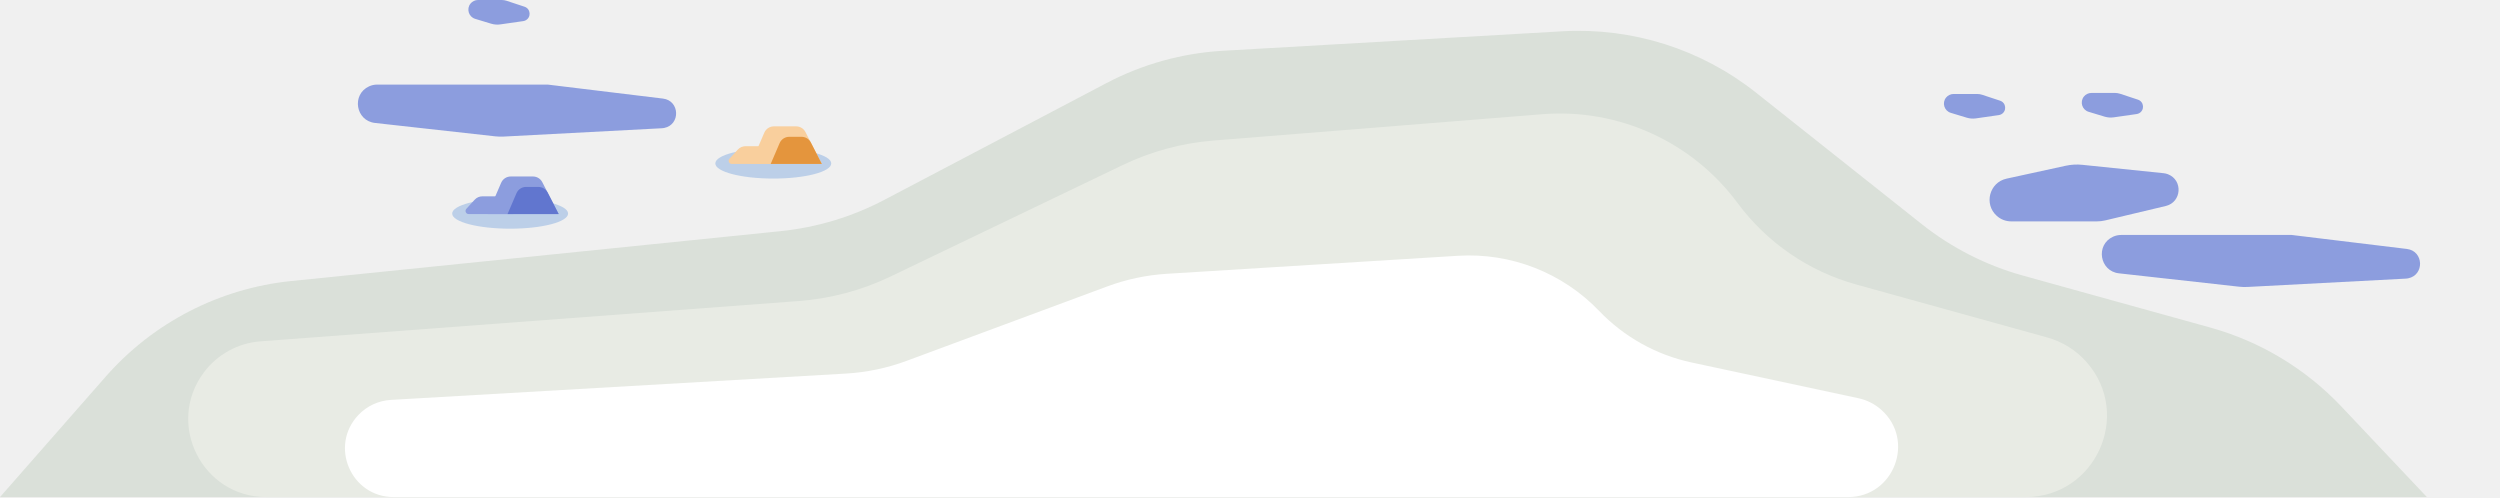
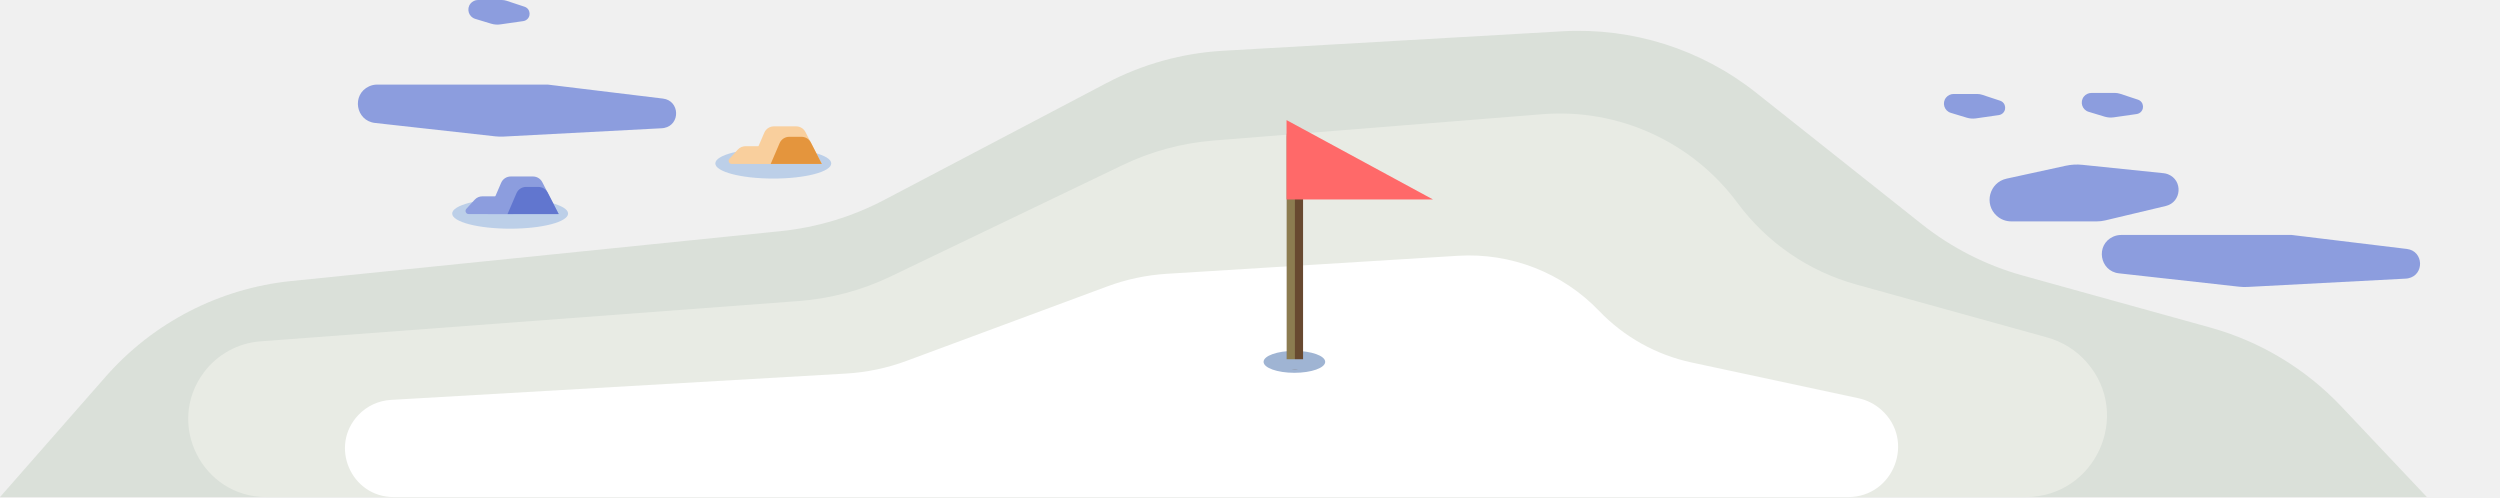
<svg xmlns="http://www.w3.org/2000/svg" width="2394" height="476" viewBox="0 0 2394 476" fill="none">
  <path d="M101.14 360.748C146.684 308.848 210.183 276.109 278.877 269.108L747.365 221.364C782.132 217.821 815.898 207.643 846.832 191.383L1059.59 79.549C1094.13 61.394 1132.16 50.843 1171.11 48.608L1496.04 29.965C1563 26.123 1629.03 47.034 1681.58 88.719L1840.3 214.637C1868.95 237.37 1901.88 254.121 1937.13 263.897L2116.49 313.642C2164.49 326.955 2207.94 353.132 2242.15 389.344L2324 476H0L101.14 360.748Z" fill="#DAE0D9" />
  <path d="M194.981 356.95C207.897 339.474 227.786 328.491 249.457 326.868L764.796 288.281C795.401 285.99 825.307 277.996 852.974 264.712L1075.11 158.055C1102.39 144.955 1131.86 136.999 1162.02 134.583L1476.9 109.375C1549.73 103.544 1620.42 135.688 1663.9 194.408V194.408C1691.99 232.344 1731.95 259.801 1777.44 272.417L1960.51 323.191C1975.17 327.257 1988.31 335.53 1998.32 346.989V346.989C2042.28 397.32 2006.54 476 1939.71 476H255.032C193.743 476 158.555 406.24 194.981 356.95V356.95Z" fill="#E8EBE4" />
  <path d="M343.333 397.243C351.474 388.732 362.537 383.622 374.295 382.942L810.084 357.731C829.917 356.583 849.469 352.487 868.095 345.578L1060.29 274.28C1078.66 267.464 1097.94 263.385 1117.5 262.175L1396.14 244.94C1446.79 241.807 1496.25 261.13 1531.36 297.768V297.768C1555.24 322.682 1586.04 339.865 1619.78 347.095L1779.73 381.37C1787.77 383.094 1795.24 386.865 1801.4 392.317V392.317C1834.4 421.505 1813.75 476 1769.7 476H376.985C335.994 476 314.999 426.865 343.333 397.243V397.243Z" fill="white" />
  <ellipse cx="488.5" cy="204.5" rx="55.5" ry="14.5" fill="#BCCFE8" />
  <path d="M479.897 175.045C481.477 171.377 485.088 169 489.082 169H510.396C514.144 169 517.577 171.096 519.29 174.429L535 205H467L479.897 175.045Z" fill="#8C9DDE" />
  <path d="M454.525 191.262C456.42 189.184 459.103 188 461.915 188H481.5C487.023 188 491.5 192.477 491.5 198V205H448.795C446.189 205 444.822 201.905 446.578 199.979L454.525 191.262Z" fill="#8C9DDE" />
  <path d="M494.569 185.053C496.147 181.38 499.76 179 503.757 179H515.559C519.31 179 522.746 181.099 524.457 184.437L535 205H486L494.569 185.053Z" fill="#6176CF" />
  <ellipse cx="740.5" cy="156.5" rx="55.5" ry="14.5" fill="#BCCFE8" />
  <path d="M731.897 127.045C733.477 123.377 737.088 121 741.082 121H762.396C766.144 121 769.577 123.096 771.29 126.429L787 157H719L731.897 127.045Z" fill="#F9CF9D" />
  <path d="M706.525 143.262C708.42 141.184 711.103 140 713.915 140H733.5C739.023 140 743.5 144.477 743.5 150V157H700.795C698.189 157 696.822 153.905 698.578 151.979L706.525 143.262Z" fill="#F9CF9D" />
  <path d="M746.569 137.053C748.147 133.38 751.76 131 755.757 131H767.559C771.31 131 774.746 133.099 776.457 136.437L787 157H738L746.569 137.053Z" fill="#E4953D" />
  <path d="M1912.1 206.702C1915.9 210.113 1920.82 212 1925.93 212L2007.96 212C2010.64 212 2013.32 211.686 2015.93 211.064L2073.94 197.262C2089.2 193.632 2090.62 172.48 2075.99 166.838V166.838C2074.67 166.33 2073.29 165.999 2071.88 165.854L1994.02 157.827C1988.71 157.279 1983.34 157.58 1978.12 158.718L1921.52 171.062C1905.02 174.659 1899.54 195.423 1912.1 206.702V206.702Z" fill="#8C9DDE" />
  <path d="M2023.46 226.675C2025.87 225.571 2028.49 225 2031.14 225H2194.53L2304.91 238.406C2321.02 240.363 2321.87 263.423 2305.94 266.557V266.557C2305.28 266.687 2304.61 266.77 2303.94 266.806L2152.35 274.783C2149.6 274.927 2146.85 274.847 2144.11 274.543L2029.1 261.739C2010.53 259.672 2006.47 234.46 2023.46 226.675V226.675Z" fill="#8C9DDE" />
  <path d="M1995.54 92.456C1997.29 90.271 1999.94 89 2002.74 89H2025.43C2027.02 89 2028.59 89.254 2030.1 89.752L2047.28 95.431C2053.21 97.392 2053.91 105.499 2048.4 108.448V108.448C2047.67 108.841 2046.88 109.101 2046.05 109.219L2024.07 112.369C2021.17 112.785 2018.21 112.559 2015.4 111.709L2000.06 107.06C1993.81 105.166 1991.45 97.553 1995.54 92.456V92.456Z" fill="#8C9DDE" />
  <path d="M353.46 82.675C355.869 81.571 358.487 81 361.137 81H524.529L634.909 94.406C651.023 96.363 651.871 119.423 635.944 122.557V122.557C635.282 122.687 634.613 122.77 633.939 122.806L482.352 130.783C479.604 130.927 476.849 130.847 474.113 130.543L359.098 117.739C340.526 115.672 336.472 90.46 353.46 82.675V82.675Z" fill="#8C9DDE" />
  <path d="M450.535 3.456C452.287 1.271 454.935 0 457.735 0H480.431C482.018 0 483.594 0.254 485.101 0.752L502.278 6.431C508.209 8.392 508.91 16.499 503.404 19.448V19.448C502.672 19.841 501.877 20.102 501.055 20.219L479.067 23.369C476.165 23.785 473.207 23.559 470.401 22.709L455.059 18.06C448.807 16.166 446.449 8.553 450.535 3.456V3.456Z" fill="#8C9DDE" />
  <path d="M1863.54 93.456C1865.29 91.271 1867.94 90 1870.74 90H1893.43C1895.02 90 1896.59 90.254 1898.1 90.752L1915.28 96.431C1921.21 98.392 1921.91 106.499 1916.4 109.448V109.448C1915.67 109.841 1914.88 110.101 1914.05 110.219L1892.07 113.369C1889.17 113.785 1886.21 113.559 1883.4 112.709L1868.06 108.06C1861.81 106.166 1859.45 98.553 1863.54 93.456V93.456Z" fill="#8C9DDE" />
+   <ellipse cx="1239.5" cy="346.5" rx="29.5" ry="10.5" fill="#9FB4D3" />
+   <mask id="mask0" mask-type="alpha" maskUnits="userSpaceOnUse" x="1232" y="122" width="16" height="232">
+     <rect x="1232" y="354" width="232" height="16" rx="8" transform="rotate(-90 1232 354)" fill="#C4C4C4" />
+   </mask>
+   <g mask="url(#mask0)">
+     <rect x="1232" y="354" width="232" height="16" transform="rotate(-90 1232 354)" fill="#684930" />
+     <rect x="1232" y="348.127" width="220.253" height="8" rx="4" transform="rotate(-90 1232 348.127)" fill="#8C7C50" />
+   </g>
+   <path d="M1232 115L1372.2 190.995H1232V115Z" fill="#FF6969" />
+   <rect x="1229" y="344" width="22" height="10" fill="#9FB4D3" />
</svg>
